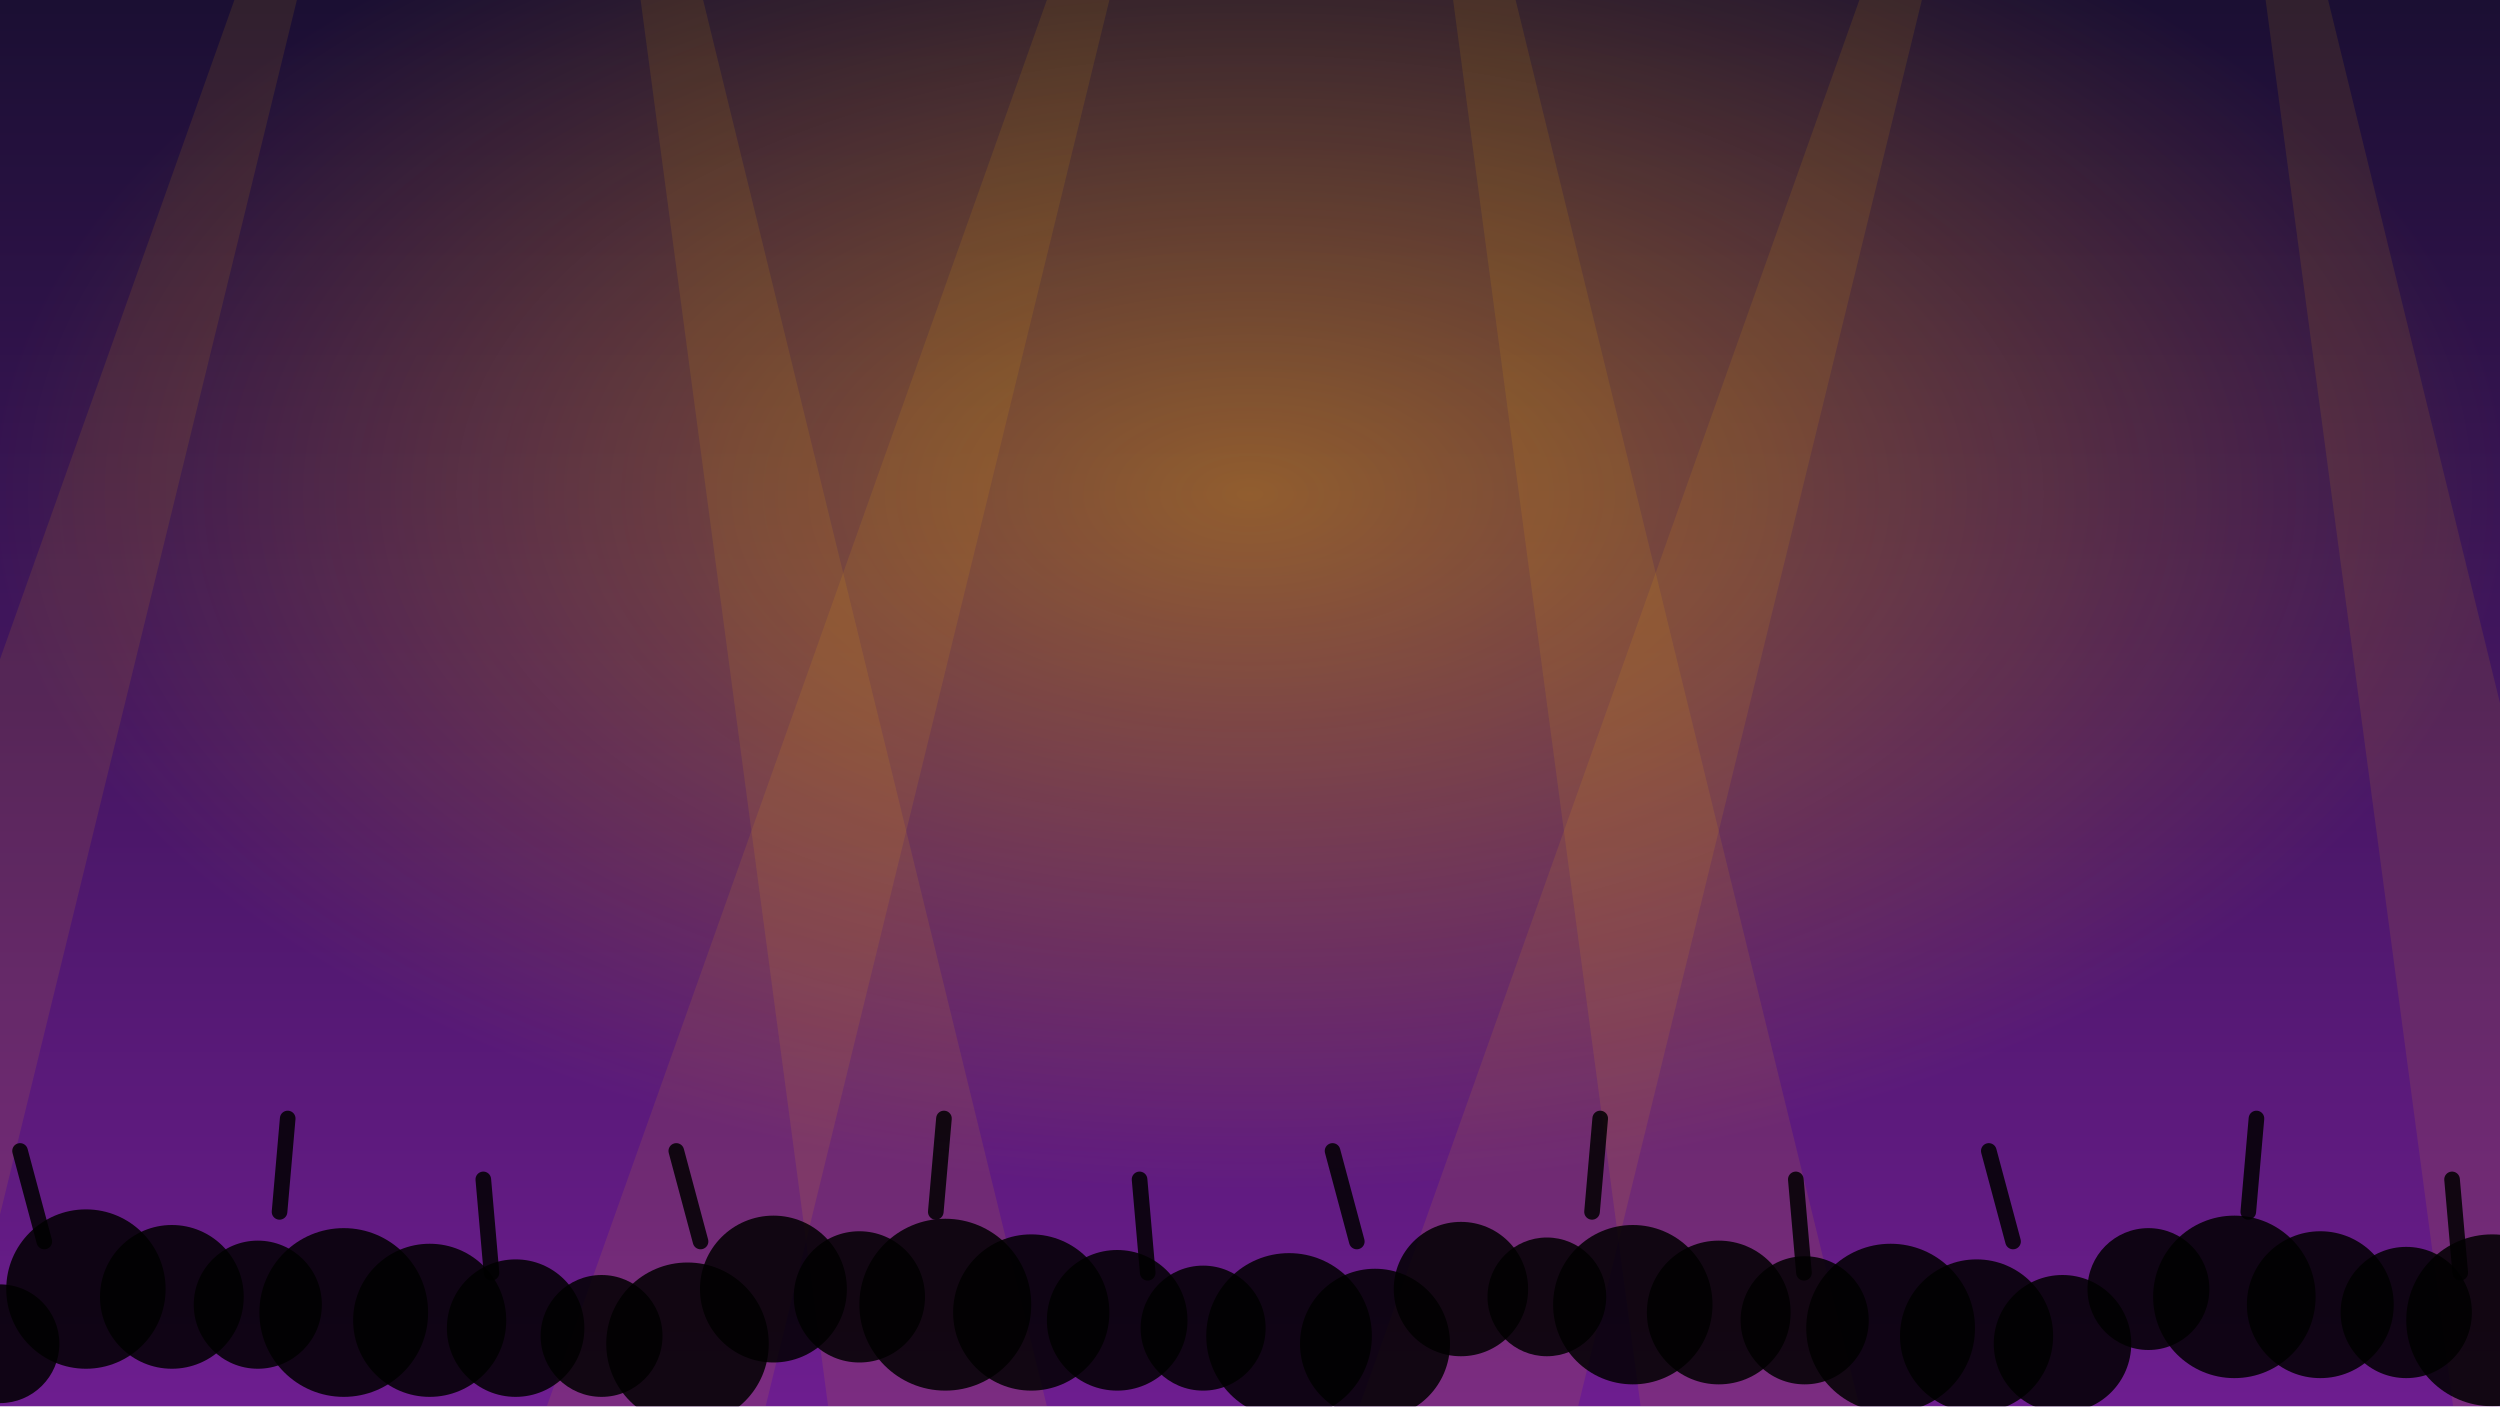
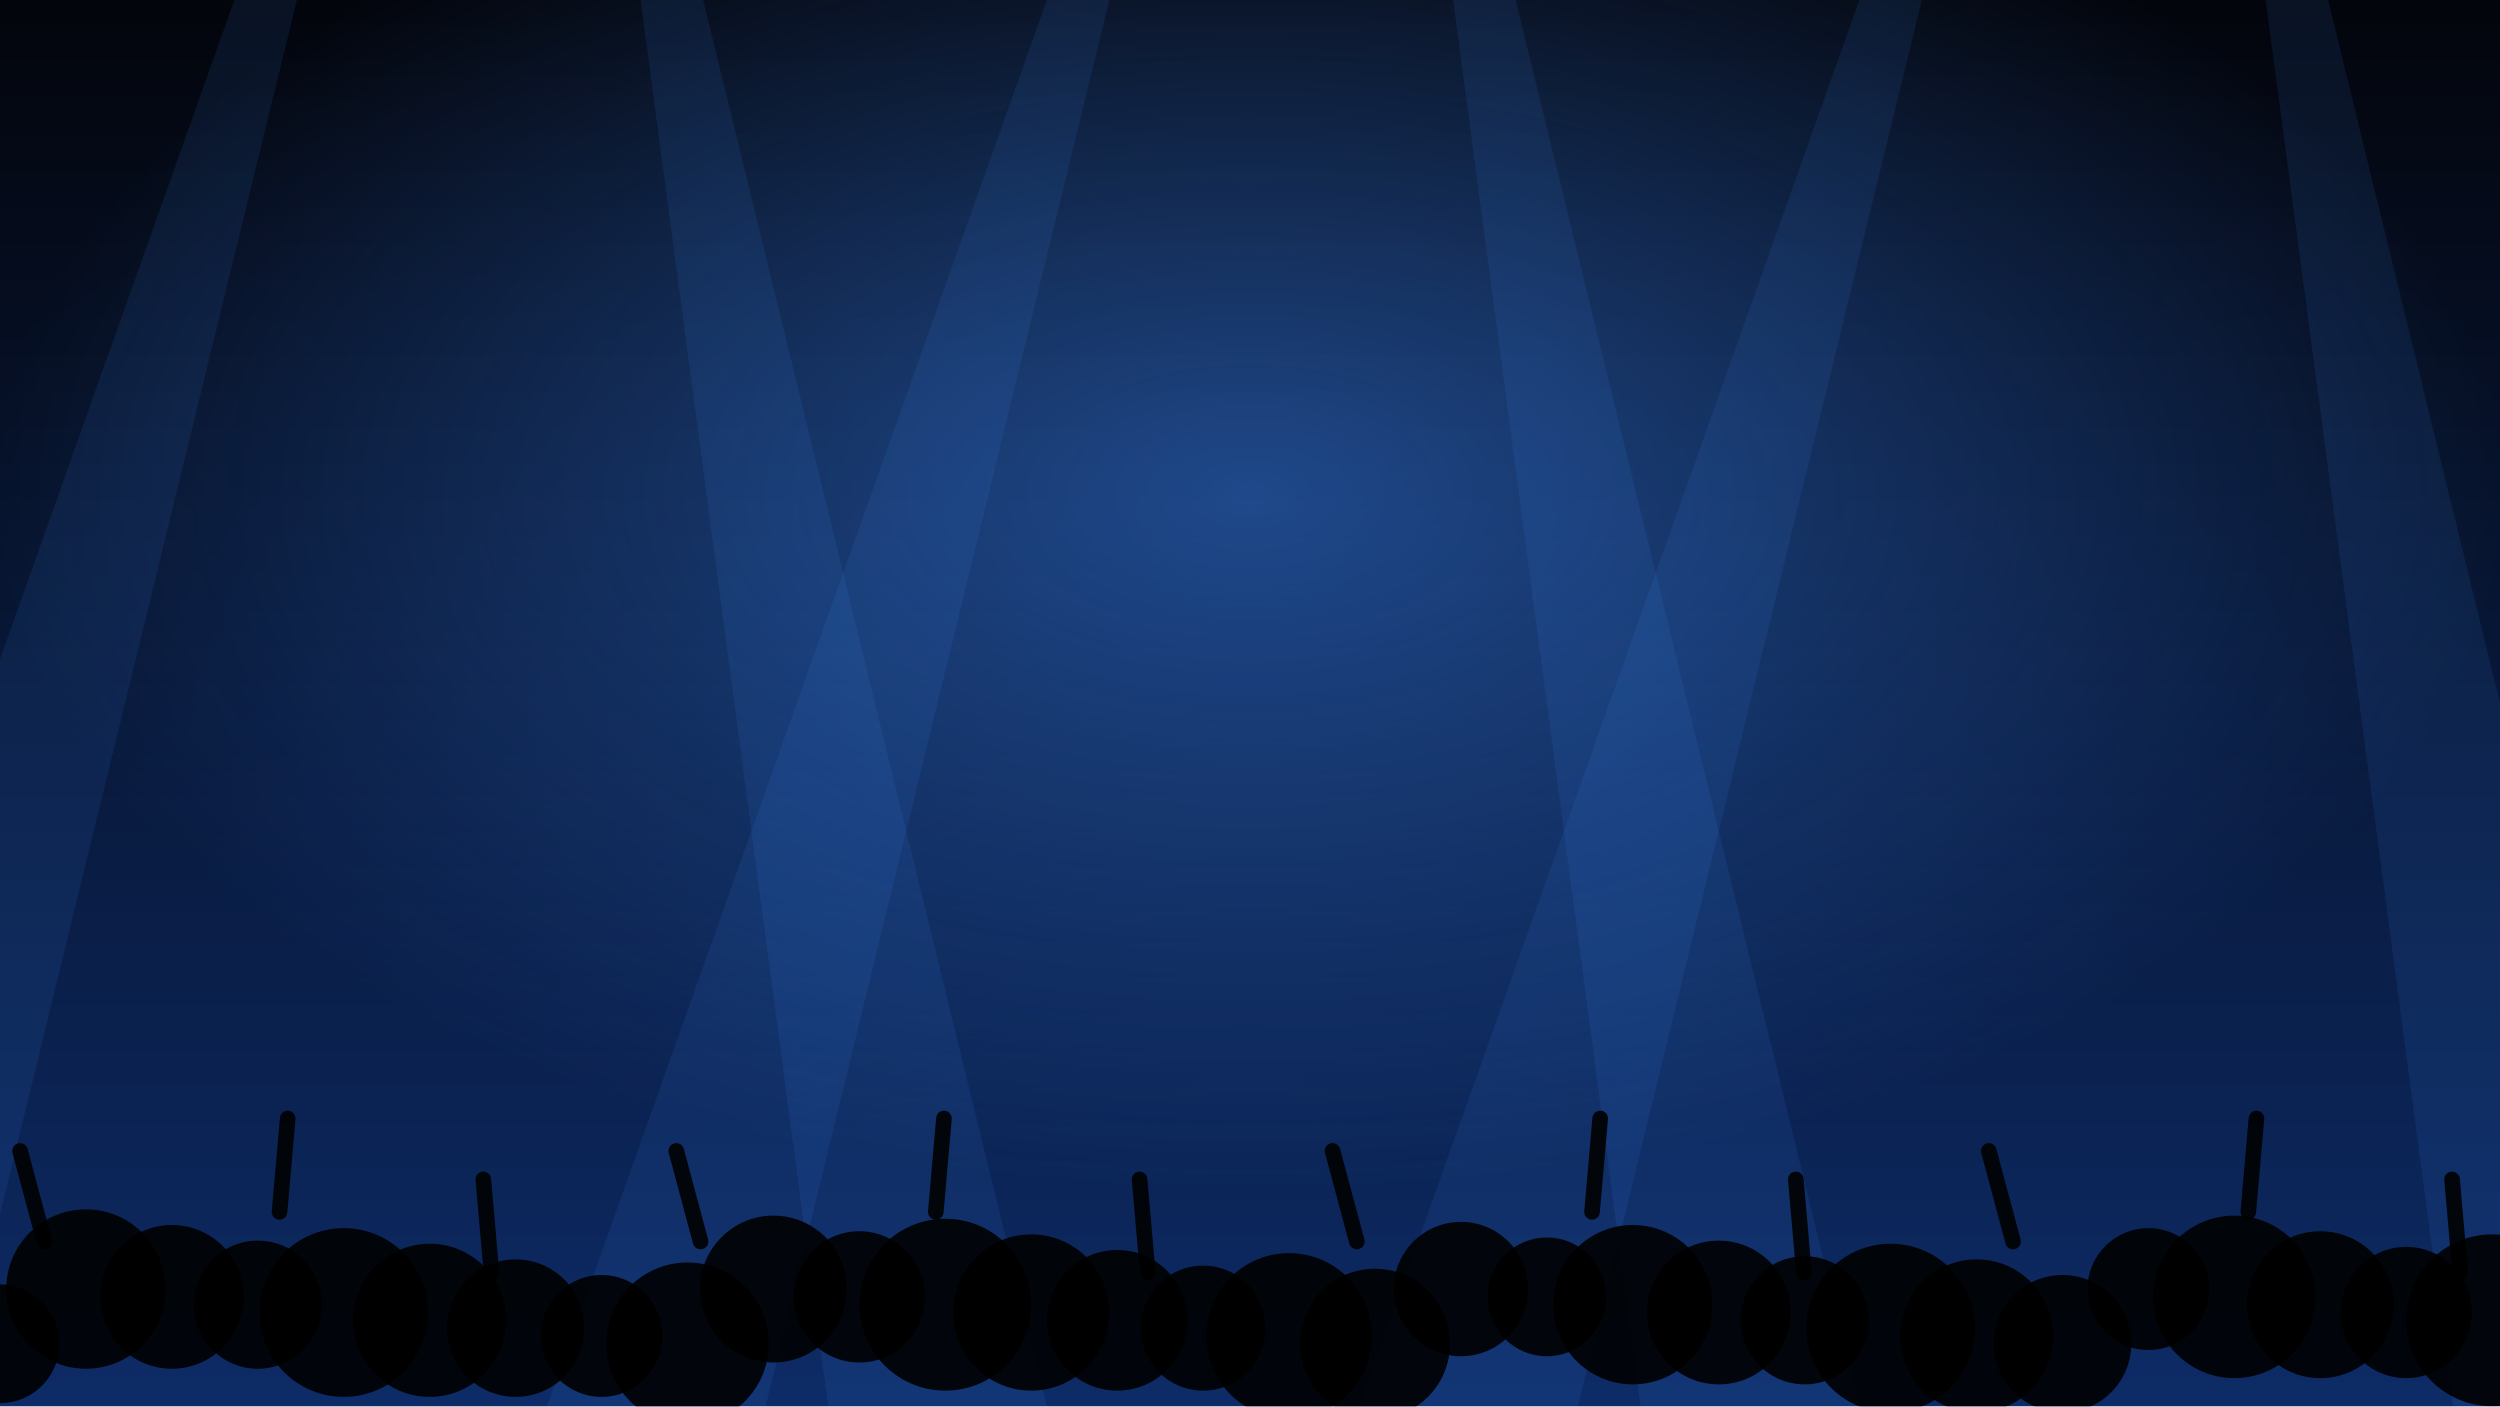
<svg xmlns="http://www.w3.org/2000/svg" viewBox="0 0 1600 900" preserveAspectRatio="xMidYMid slice">
  <defs>
    <linearGradient id="g" x1="0" y1="0" x2="0" y2="1">
-       <stop offset="0" stop-color="#1b0f33" />
-       <stop offset="1" stop-color="#6d1d8f" />
+       <stop offset="0" stop-color="#03050c" />
+       <stop offset="1" stop-color="#0d2b66" />
    </linearGradient>
    <radialGradient id="r" cx="0.5" cy="0.35" r="0.5">
-       <stop offset="0" stop-color="#ffb703" stop-opacity="0.45" />
-       <stop offset="1" stop-color="#ffb703" stop-opacity="0" />
+       <stop offset="0" stop-color="#3d8bff" stop-opacity="0.45" />
+       <stop offset="1" stop-color="#3d8bff" stop-opacity="0" />
    </radialGradient>
  </defs>
  <rect width="1600" height="900" fill="url(#g)" />
  <rect width="1600" height="900" fill="url(#r)" />
-   <polygon points="150,0 190,0 -30,900 -170,900" fill="#ffb703" opacity="0.10" />
-   <polygon points="410,0 450,0 670,900 530,900" fill="#ffb703" opacity="0.10" />
-   <polygon points="670,0 710,0 490,900 350,900" fill="#ffb703" opacity="0.10" />
-   <polygon points="930,0 970,0 1190,900 1050,900" fill="#ffb703" opacity="0.10" />
-   <polygon points="1190,0 1230,0 1010,900 870,900" fill="#ffb703" opacity="0.10" />
-   <polygon points="1450,0 1490,0 1710,900 1570,900" fill="#ffb703" opacity="0.10" />
-   <circle cx="0" cy="860" r="38" fill="#000" opacity="0.85" />
-   <circle cx="55" cy="825" r="51" fill="#000" opacity="0.85" />
-   <circle cx="110" cy="830" r="46" fill="#000" opacity="0.85" />
-   <circle cx="165" cy="835" r="41" fill="#000" opacity="0.85" />
-   <circle cx="220" cy="840" r="54" fill="#000" opacity="0.85" />
-   <circle cx="275" cy="845" r="49" fill="#000" opacity="0.85" />
-   <circle cx="330" cy="850" r="44" fill="#000" opacity="0.85" />
-   <circle cx="385" cy="855" r="39" fill="#000" opacity="0.85" />
-   <circle cx="440" cy="860" r="52" fill="#000" opacity="0.85" />
-   <circle cx="495" cy="825" r="47" fill="#000" opacity="0.85" />
-   <circle cx="550" cy="830" r="42" fill="#000" opacity="0.85" />
-   <circle cx="605" cy="835" r="55" fill="#000" opacity="0.85" />
-   <circle cx="660" cy="840" r="50" fill="#000" opacity="0.85" />
-   <circle cx="715" cy="845" r="45" fill="#000" opacity="0.85" />
-   <circle cx="770" cy="850" r="40" fill="#000" opacity="0.85" />
-   <circle cx="825" cy="855" r="53" fill="#000" opacity="0.85" />
-   <circle cx="880" cy="860" r="48" fill="#000" opacity="0.85" />
-   <circle cx="935" cy="825" r="43" fill="#000" opacity="0.85" />
-   <circle cx="990" cy="830" r="38" fill="#000" opacity="0.85" />
-   <circle cx="1045" cy="835" r="51" fill="#000" opacity="0.85" />
-   <circle cx="1100" cy="840" r="46" fill="#000" opacity="0.85" />
-   <circle cx="1155" cy="845" r="41" fill="#000" opacity="0.85" />
-   <circle cx="1210" cy="850" r="54" fill="#000" opacity="0.85" />
-   <circle cx="1265" cy="855" r="49" fill="#000" opacity="0.85" />
-   <circle cx="1320" cy="860" r="44" fill="#000" opacity="0.85" />
-   <circle cx="1375" cy="825" r="39" fill="#000" opacity="0.85" />
-   <circle cx="1430" cy="830" r="52" fill="#000" opacity="0.85" />
-   <circle cx="1485" cy="835" r="47" fill="#000" opacity="0.85" />
-   <circle cx="1540" cy="840" r="42" fill="#000" opacity="0.85" />
-   <circle cx="1595" cy="845" r="55" fill="#000" opacity="0.85" />
-   <circle cx="1650" cy="850" r="50" fill="#000" opacity="0.85" />
-   <rect x="30" y="730" width="10" height="70" rx="5" fill="#000" opacity="0.85" transform="rotate(-15 30 820)" />
-   <rect x="170" y="710" width="10" height="70" rx="5" fill="#000" opacity="0.85" transform="rotate(5 170 820)" />
-   <rect x="310" y="750" width="10" height="70" rx="5" fill="#000" opacity="0.85" transform="rotate(-5 310 820)" />
-   <rect x="450" y="730" width="10" height="70" rx="5" fill="#000" opacity="0.85" transform="rotate(-15 450 820)" />
-   <rect x="590" y="710" width="10" height="70" rx="5" fill="#000" opacity="0.85" transform="rotate(5 590 820)" />
-   <rect x="730" y="750" width="10" height="70" rx="5" fill="#000" opacity="0.85" transform="rotate(-5 730 820)" />
-   <rect x="870" y="730" width="10" height="70" rx="5" fill="#000" opacity="0.85" transform="rotate(-15 870 820)" />
-   <rect x="1010" y="710" width="10" height="70" rx="5" fill="#000" opacity="0.85" transform="rotate(5 1010 820)" />
-   <rect x="1150" y="750" width="10" height="70" rx="5" fill="#000" opacity="0.85" transform="rotate(-5 1150 820)" />
-   <rect x="1290" y="730" width="10" height="70" rx="5" fill="#000" opacity="0.85" transform="rotate(-15 1290 820)" />
-   <rect x="1430" y="710" width="10" height="70" rx="5" fill="#000" opacity="0.85" transform="rotate(5 1430 820)" />
-   <rect x="1570" y="750" width="10" height="70" rx="5" fill="#000" opacity="0.85" transform="rotate(-5 1570 820)" />
+   <polygon points="150,0 190,0 -30,900 -170,900" fill="#3d8bff" opacity="0.10" />
+   <polygon points="410,0 450,0 670,900 530,900" fill="#3d8bff" opacity="0.10" />
+   <polygon points="670,0 710,0 490,900 350,900" fill="#3d8bff" opacity="0.10" />
+   <polygon points="930,0 970,0 1190,900 1050,900" fill="#3d8bff" opacity="0.10" />
+   <polygon points="1190,0 1230,0 1010,900 870,900" fill="#3d8bff" opacity="0.10" />
+   <polygon points="1450,0 1490,0 1710,900 1570,900" fill="#3d8bff" opacity="0.10" />
+   <circle cx="0" cy="860" r="38" fill="#000" opacity="0.9" />
+   <circle cx="55" cy="825" r="51" fill="#000" opacity="0.9" />
+   <circle cx="110" cy="830" r="46" fill="#000" opacity="0.9" />
+   <circle cx="165" cy="835" r="41" fill="#000" opacity="0.9" />
+   <circle cx="220" cy="840" r="54" fill="#000" opacity="0.9" />
+   <circle cx="275" cy="845" r="49" fill="#000" opacity="0.9" />
+   <circle cx="330" cy="850" r="44" fill="#000" opacity="0.9" />
+   <circle cx="385" cy="855" r="39" fill="#000" opacity="0.9" />
+   <circle cx="440" cy="860" r="52" fill="#000" opacity="0.9" />
+   <circle cx="495" cy="825" r="47" fill="#000" opacity="0.9" />
+   <circle cx="550" cy="830" r="42" fill="#000" opacity="0.9" />
+   <circle cx="605" cy="835" r="55" fill="#000" opacity="0.9" />
+   <circle cx="660" cy="840" r="50" fill="#000" opacity="0.9" />
+   <circle cx="715" cy="845" r="45" fill="#000" opacity="0.9" />
+   <circle cx="770" cy="850" r="40" fill="#000" opacity="0.9" />
+   <circle cx="825" cy="855" r="53" fill="#000" opacity="0.9" />
+   <circle cx="880" cy="860" r="48" fill="#000" opacity="0.9" />
+   <circle cx="935" cy="825" r="43" fill="#000" opacity="0.9" />
+   <circle cx="990" cy="830" r="38" fill="#000" opacity="0.9" />
+   <circle cx="1045" cy="835" r="51" fill="#000" opacity="0.9" />
+   <circle cx="1100" cy="840" r="46" fill="#000" opacity="0.9" />
+   <circle cx="1155" cy="845" r="41" fill="#000" opacity="0.9" />
+   <circle cx="1210" cy="850" r="54" fill="#000" opacity="0.9" />
+   <circle cx="1265" cy="855" r="49" fill="#000" opacity="0.9" />
+   <circle cx="1320" cy="860" r="44" fill="#000" opacity="0.9" />
+   <circle cx="1375" cy="825" r="39" fill="#000" opacity="0.9" />
+   <circle cx="1430" cy="830" r="52" fill="#000" opacity="0.9" />
+   <circle cx="1485" cy="835" r="47" fill="#000" opacity="0.9" />
+   <circle cx="1540" cy="840" r="42" fill="#000" opacity="0.9" />
+   <circle cx="1595" cy="845" r="55" fill="#000" opacity="0.9" />
+   <circle cx="1650" cy="850" r="50" fill="#000" opacity="0.9" />
+   <rect x="30" y="730" width="10" height="70" rx="5" fill="#000" opacity="0.9" transform="rotate(-15 30 820)" />
+   <rect x="170" y="710" width="10" height="70" rx="5" fill="#000" opacity="0.9" transform="rotate(5 170 820)" />
+   <rect x="310" y="750" width="10" height="70" rx="5" fill="#000" opacity="0.9" transform="rotate(-5 310 820)" />
+   <rect x="450" y="730" width="10" height="70" rx="5" fill="#000" opacity="0.9" transform="rotate(-15 450 820)" />
+   <rect x="590" y="710" width="10" height="70" rx="5" fill="#000" opacity="0.9" transform="rotate(5 590 820)" />
+   <rect x="730" y="750" width="10" height="70" rx="5" fill="#000" opacity="0.9" transform="rotate(-5 730 820)" />
+   <rect x="870" y="730" width="10" height="70" rx="5" fill="#000" opacity="0.9" transform="rotate(-15 870 820)" />
+   <rect x="1010" y="710" width="10" height="70" rx="5" fill="#000" opacity="0.9" transform="rotate(5 1010 820)" />
+   <rect x="1150" y="750" width="10" height="70" rx="5" fill="#000" opacity="0.9" transform="rotate(-5 1150 820)" />
+   <rect x="1290" y="730" width="10" height="70" rx="5" fill="#000" opacity="0.9" transform="rotate(-15 1290 820)" />
+   <rect x="1430" y="710" width="10" height="70" rx="5" fill="#000" opacity="0.9" transform="rotate(5 1430 820)" />
+   <rect x="1570" y="750" width="10" height="70" rx="5" fill="#000" opacity="0.9" transform="rotate(-5 1570 820)" />
</svg>
